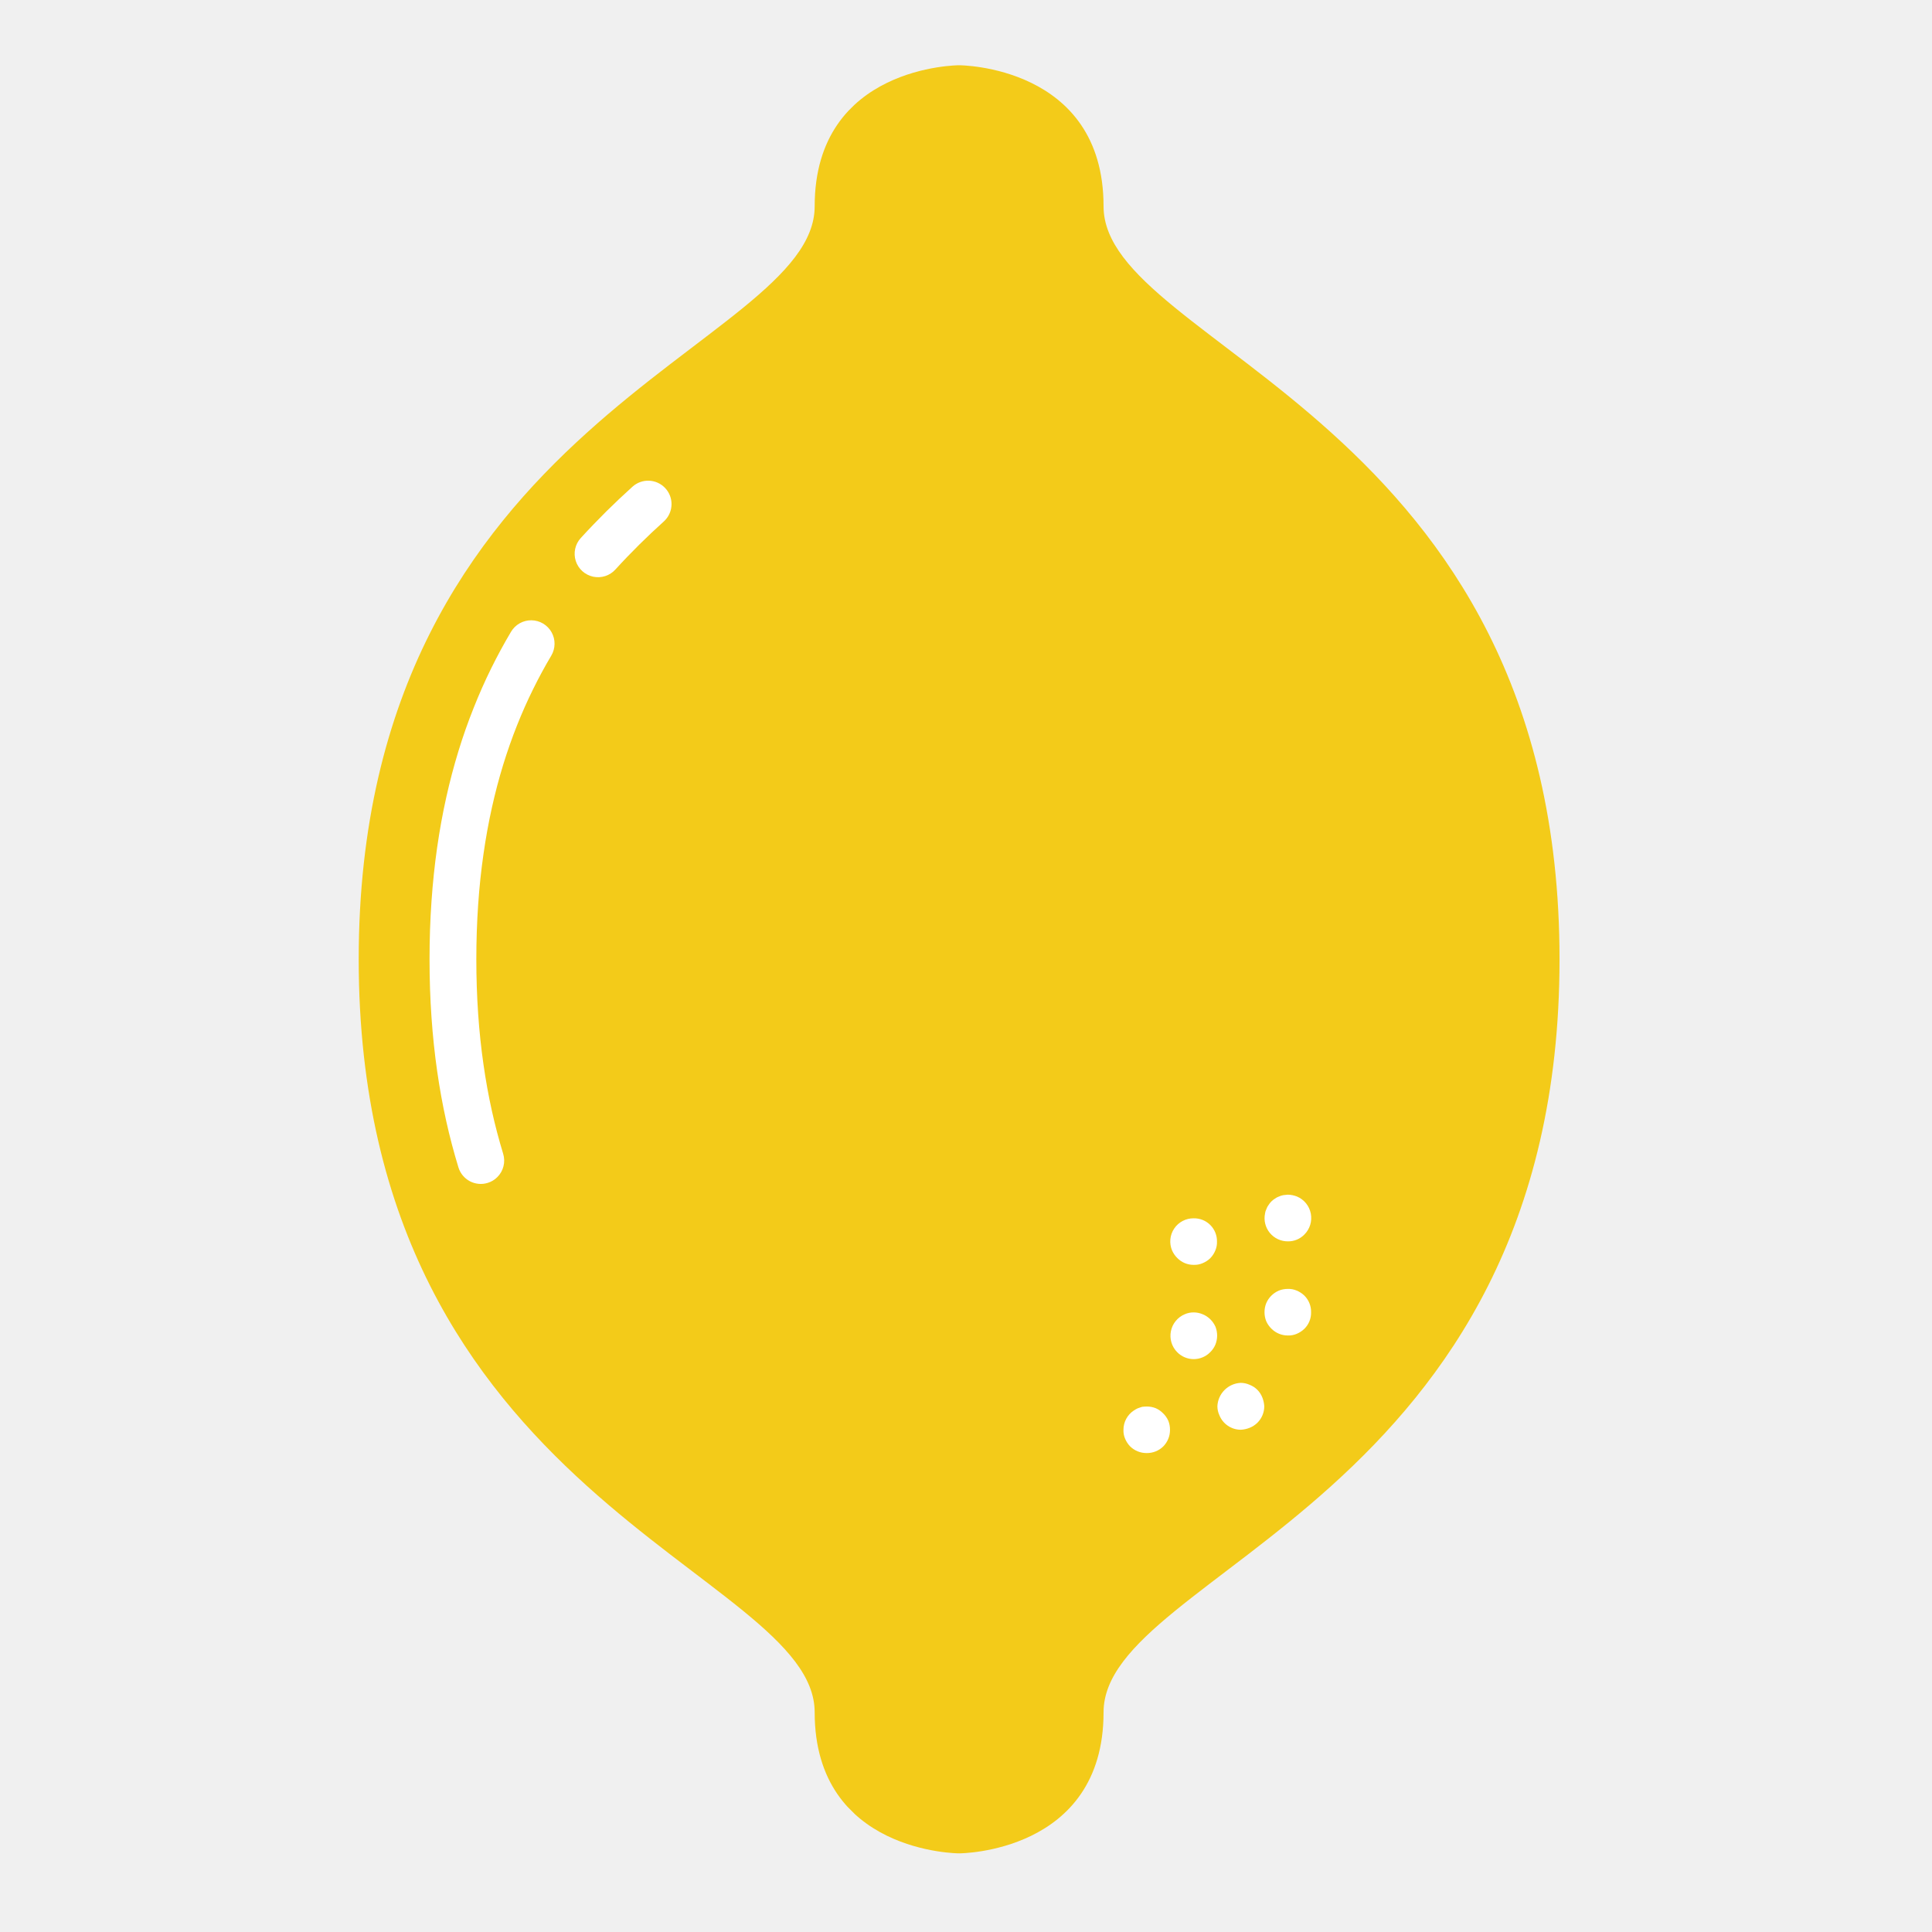
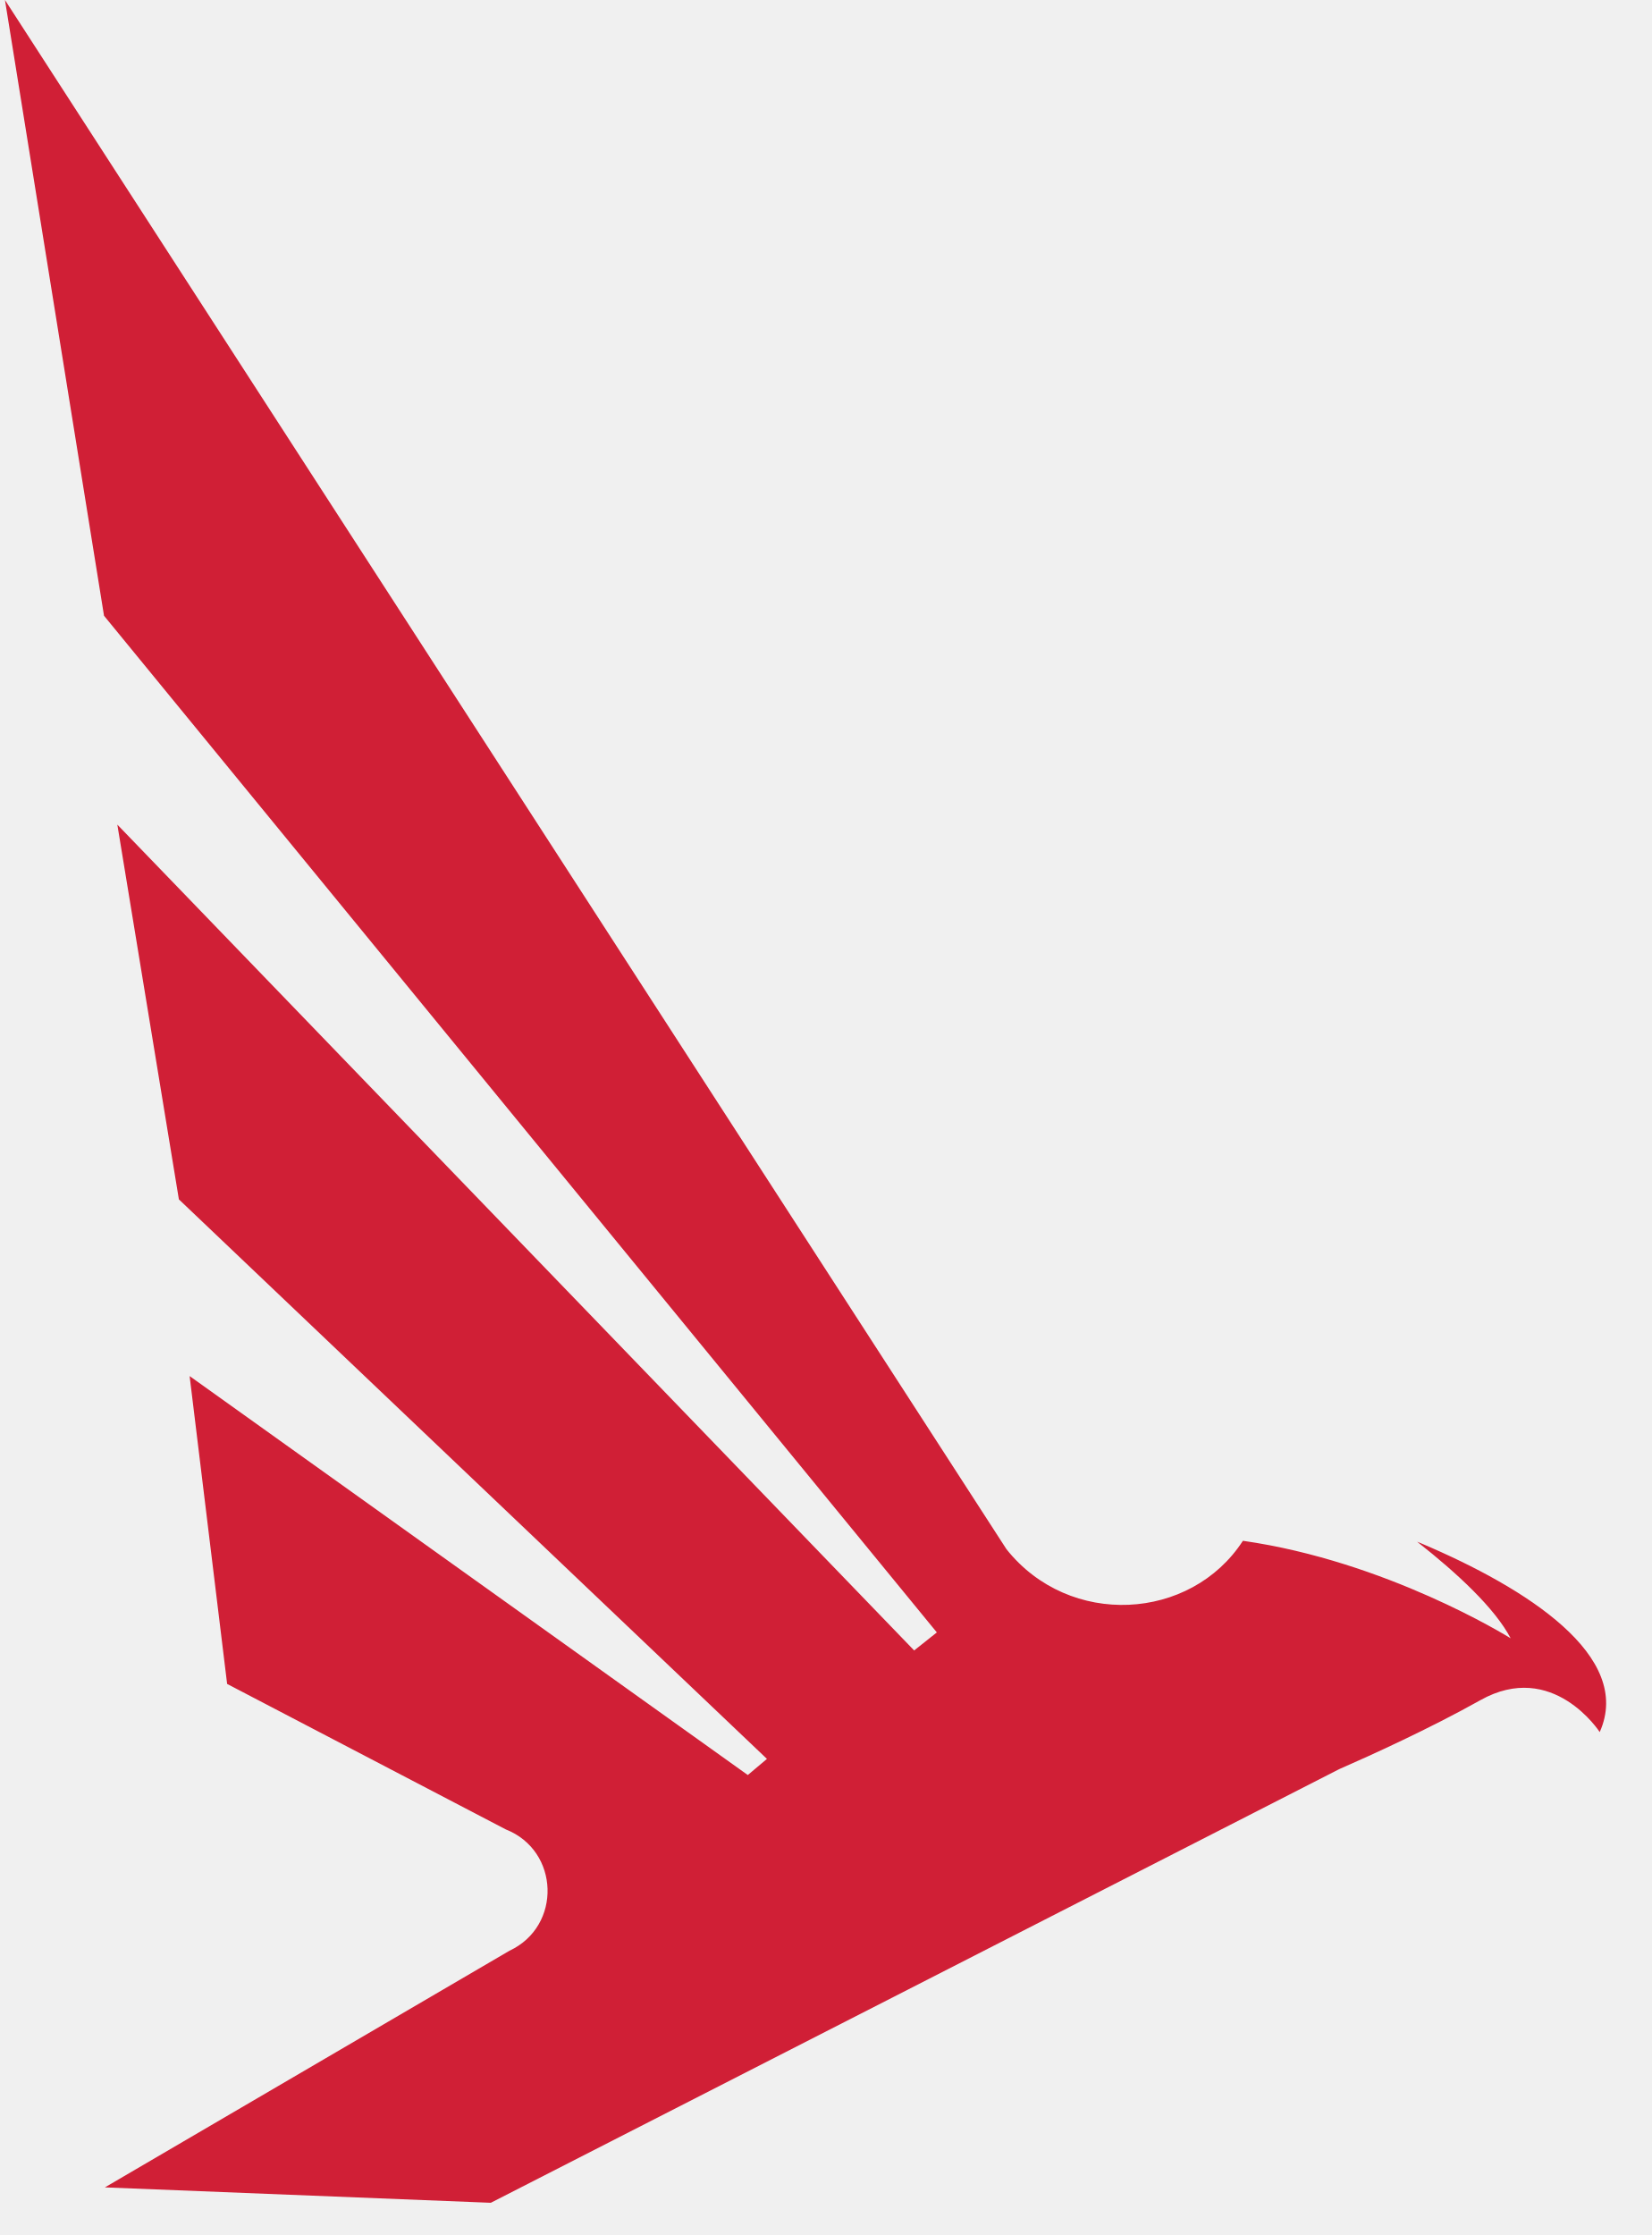
- <svg xmlns="http://www.w3.org/2000/svg" width="119" height="119" viewBox="0 0 119 119" fill="none">
-   <g clip-path="url(#clip0)">
-     <path d="M96.058 59.088C96.058 92.421 67.973 96.758 67.973 105.466C67.973 114.156 59.076 114.156 59.076 114.156C59.076 114.156 50.179 114.156 50.179 105.466C50.179 96.758 22.094 92.421 22.094 59.088C22.094 25.754 50.179 21.417 50.179 12.71C50.179 4.019 59.076 4.019 59.076 4.019C59.076 4.019 67.973 4.019 67.973 12.71C67.973 21.417 96.058 25.754 96.058 59.088Z" fill="#F3CB19" />
-     <path d="M40.941 32.067C40.924 32.084 40.906 32.102 40.887 32.119C40.377 32.578 39.872 33.054 39.374 33.547C38.877 34.043 38.389 34.544 37.91 35.072C37.566 35.457 37.041 35.629 36.536 35.521C36.03 35.413 35.621 35.043 35.463 34.55C35.306 34.058 35.424 33.519 35.773 33.138C36.289 32.571 36.816 32.032 37.348 31.497C37.878 30.973 38.415 30.469 38.957 29.978C39.537 29.456 40.428 29.49 40.966 30.056C41.504 30.622 41.493 31.514 40.941 32.067Z" fill="white" />
-     <path d="M30.632 72.503C30.466 72.67 30.261 72.793 30.036 72.86C29.671 72.973 29.276 72.935 28.939 72.756C28.601 72.577 28.349 72.271 28.237 71.905C27.951 70.97 27.697 70.008 27.484 69.045C27.262 68.048 27.074 67.01 26.925 65.965C26.773 64.906 26.656 63.79 26.577 62.649C26.497 61.497 26.457 60.297 26.457 59.085C26.457 57.874 26.497 56.674 26.577 55.522C26.656 54.381 26.773 53.265 26.925 52.203C27.074 51.16 27.262 50.123 27.485 49.122C27.697 48.162 27.951 47.2 28.237 46.265C28.515 45.359 28.828 44.468 29.168 43.618C29.502 42.774 29.867 41.951 30.253 41.169C30.63 40.405 31.043 39.643 31.478 38.911C31.741 38.469 32.22 38.2 32.734 38.206C33.249 38.212 33.721 38.493 33.973 38.941C34.225 39.39 34.218 39.939 33.956 40.382C33.559 41.051 33.182 41.745 32.839 42.444C32.485 43.157 32.151 43.911 31.844 44.682C31.534 45.463 31.247 46.28 30.991 47.111C30.727 47.971 30.495 48.858 30.298 49.746C30.091 50.677 29.917 51.639 29.779 52.611C29.635 53.604 29.525 54.65 29.452 55.719C29.377 56.807 29.339 57.939 29.339 59.085C29.339 60.231 29.377 61.364 29.452 62.452C29.525 63.521 29.635 64.567 29.779 65.558C29.917 66.532 30.091 67.494 30.297 68.422C30.495 69.312 30.728 70.2 30.991 71.062C31.148 71.572 31.01 72.127 30.632 72.503Z" fill="white" />
-     <path d="M77.445 87.637C77.31 87.768 77.151 87.872 76.977 87.942C76.802 88.013 76.617 88.054 76.428 88.064C75.846 88.064 75.322 87.709 75.106 87.169C75.027 86.996 74.986 86.809 74.984 86.62C75.017 85.836 75.644 85.209 76.427 85.176C76.617 85.178 76.804 85.22 76.976 85.298C77.331 85.436 77.612 85.717 77.75 86.072C77.821 86.246 77.862 86.432 77.872 86.621C77.871 87.003 77.717 87.369 77.445 87.637Z" fill="white" />
-     <path d="M80.347 81.841C80.21 81.975 80.048 82.082 79.871 82.156C79.697 82.231 79.509 82.265 79.321 82.258C78.943 82.258 78.581 82.108 78.314 81.841C78.177 81.707 78.067 81.548 77.99 81.373C77.921 81.198 77.886 81.012 77.887 80.824C77.886 80.636 77.921 80.45 77.99 80.275C78.139 79.923 78.42 79.642 78.772 79.493C78.947 79.423 79.133 79.389 79.321 79.39C79.509 79.383 79.697 79.418 79.87 79.493C80.048 79.566 80.21 79.672 80.348 79.807C80.616 80.077 80.763 80.444 80.755 80.824C80.765 81.204 80.618 81.573 80.347 81.841Z" fill="white" />
-     <path d="M74.542 83.287C74.274 83.56 73.907 83.714 73.525 83.714C73.143 83.714 72.776 83.56 72.509 83.287C72.172 82.947 72.027 82.462 72.121 81.993C72.215 81.525 72.535 81.133 72.976 80.949C73.152 80.871 73.343 80.833 73.535 80.837C73.721 80.838 73.904 80.877 74.074 80.949C74.249 81.019 74.407 81.123 74.542 81.254C74.679 81.387 74.789 81.546 74.867 81.721C75.006 82.078 75.003 82.475 74.857 82.829C74.783 83.001 74.676 83.157 74.542 83.287Z" fill="white" />
-     <path d="M71.648 89.094C71.514 89.225 71.355 89.329 71.18 89.398C71.006 89.467 70.82 89.502 70.632 89.5C70.248 89.504 69.877 89.355 69.605 89.084C69.475 88.948 69.371 88.79 69.3 88.616C69.225 88.443 69.191 88.255 69.199 88.066C69.198 87.588 69.439 87.141 69.839 86.878C69.913 86.828 69.991 86.784 70.072 86.746C70.174 86.705 70.256 86.685 70.347 86.653C70.442 86.642 70.536 86.635 70.631 86.634C70.819 86.632 71.006 86.666 71.181 86.735C71.353 86.809 71.508 86.917 71.638 87.051C71.777 87.183 71.888 87.342 71.964 87.518C72.033 87.693 72.067 87.879 72.065 88.067C72.067 88.255 72.032 88.441 71.963 88.615C71.89 88.794 71.783 88.956 71.648 89.094Z" fill="white" />
-     <path d="M74.552 77.491C74.415 77.626 74.253 77.733 74.074 77.805C73.901 77.88 73.714 77.915 73.525 77.908C73.147 77.911 72.784 77.76 72.519 77.491C72.381 77.357 72.271 77.199 72.194 77.023C72.006 76.58 72.055 76.071 72.323 75.672C72.592 75.272 73.044 75.035 73.525 75.041C73.908 75.034 74.276 75.182 74.547 75.453C74.817 75.723 74.966 76.092 74.959 76.474C74.966 76.662 74.931 76.85 74.856 77.023C74.786 77.198 74.683 77.356 74.552 77.491Z" fill="white" />
-     <path d="M80.338 76.044C80.073 76.315 79.71 76.465 79.332 76.46C78.9 76.465 78.489 76.274 78.214 75.94C77.939 75.607 77.831 75.166 77.919 74.743C77.93 74.651 77.957 74.562 78 74.479C78.03 74.387 78.075 74.301 78.133 74.225C78.233 74.064 78.368 73.928 78.529 73.829C78.607 73.772 78.692 73.727 78.783 73.696C78.867 73.657 78.956 73.629 79.047 73.614L79.321 73.585C79.513 73.589 79.702 73.627 79.881 73.696C80.325 73.881 80.647 74.276 80.738 74.748C80.83 75.22 80.68 75.707 80.338 76.044Z" fill="white" />
-   </g>
-   <defs>
-     <clipPath id="clip0">
-       <rect width="83.558" height="83.558" fill="white" transform="translate(0 59.0846) rotate(-45)" />
-     </clipPath>
-   </defs>
+ <svg xmlns="http://www.w3.org/2000/svg" width="34" height="46" viewBox="0 0 34 46" fill="none">
+   <path d="M2.141 12.673L19.283 33.598L18.816 33.969L2.415 16.972L3.682 24.685L15.786 36.201L15.392 36.533L3.903 28.322L4.675 34.658L10.41 37.652C11.52 38.089 11.568 39.644 10.487 40.149L2.159 45.02L10.102 45.337L20.725 39.908L27.551 36.419L27.569 36.41C28.2 36.134 29.419 35.582 30.468 34.994C31.963 34.153 32.927 35.649 32.927 35.649C33.626 34.089 31.427 32.687 29.255 31.766C29.225 31.753 29.197 31.741 29.169 31.731C29.998 32.382 30.77 33.101 31.094 33.719C31.016 33.671 28.533 32.133 25.583 31.712C24.511 33.366 22.011 33.513 20.716 31.885L0.102 0L2.141 12.673Z" fill="#D01F36" />
</svg>
